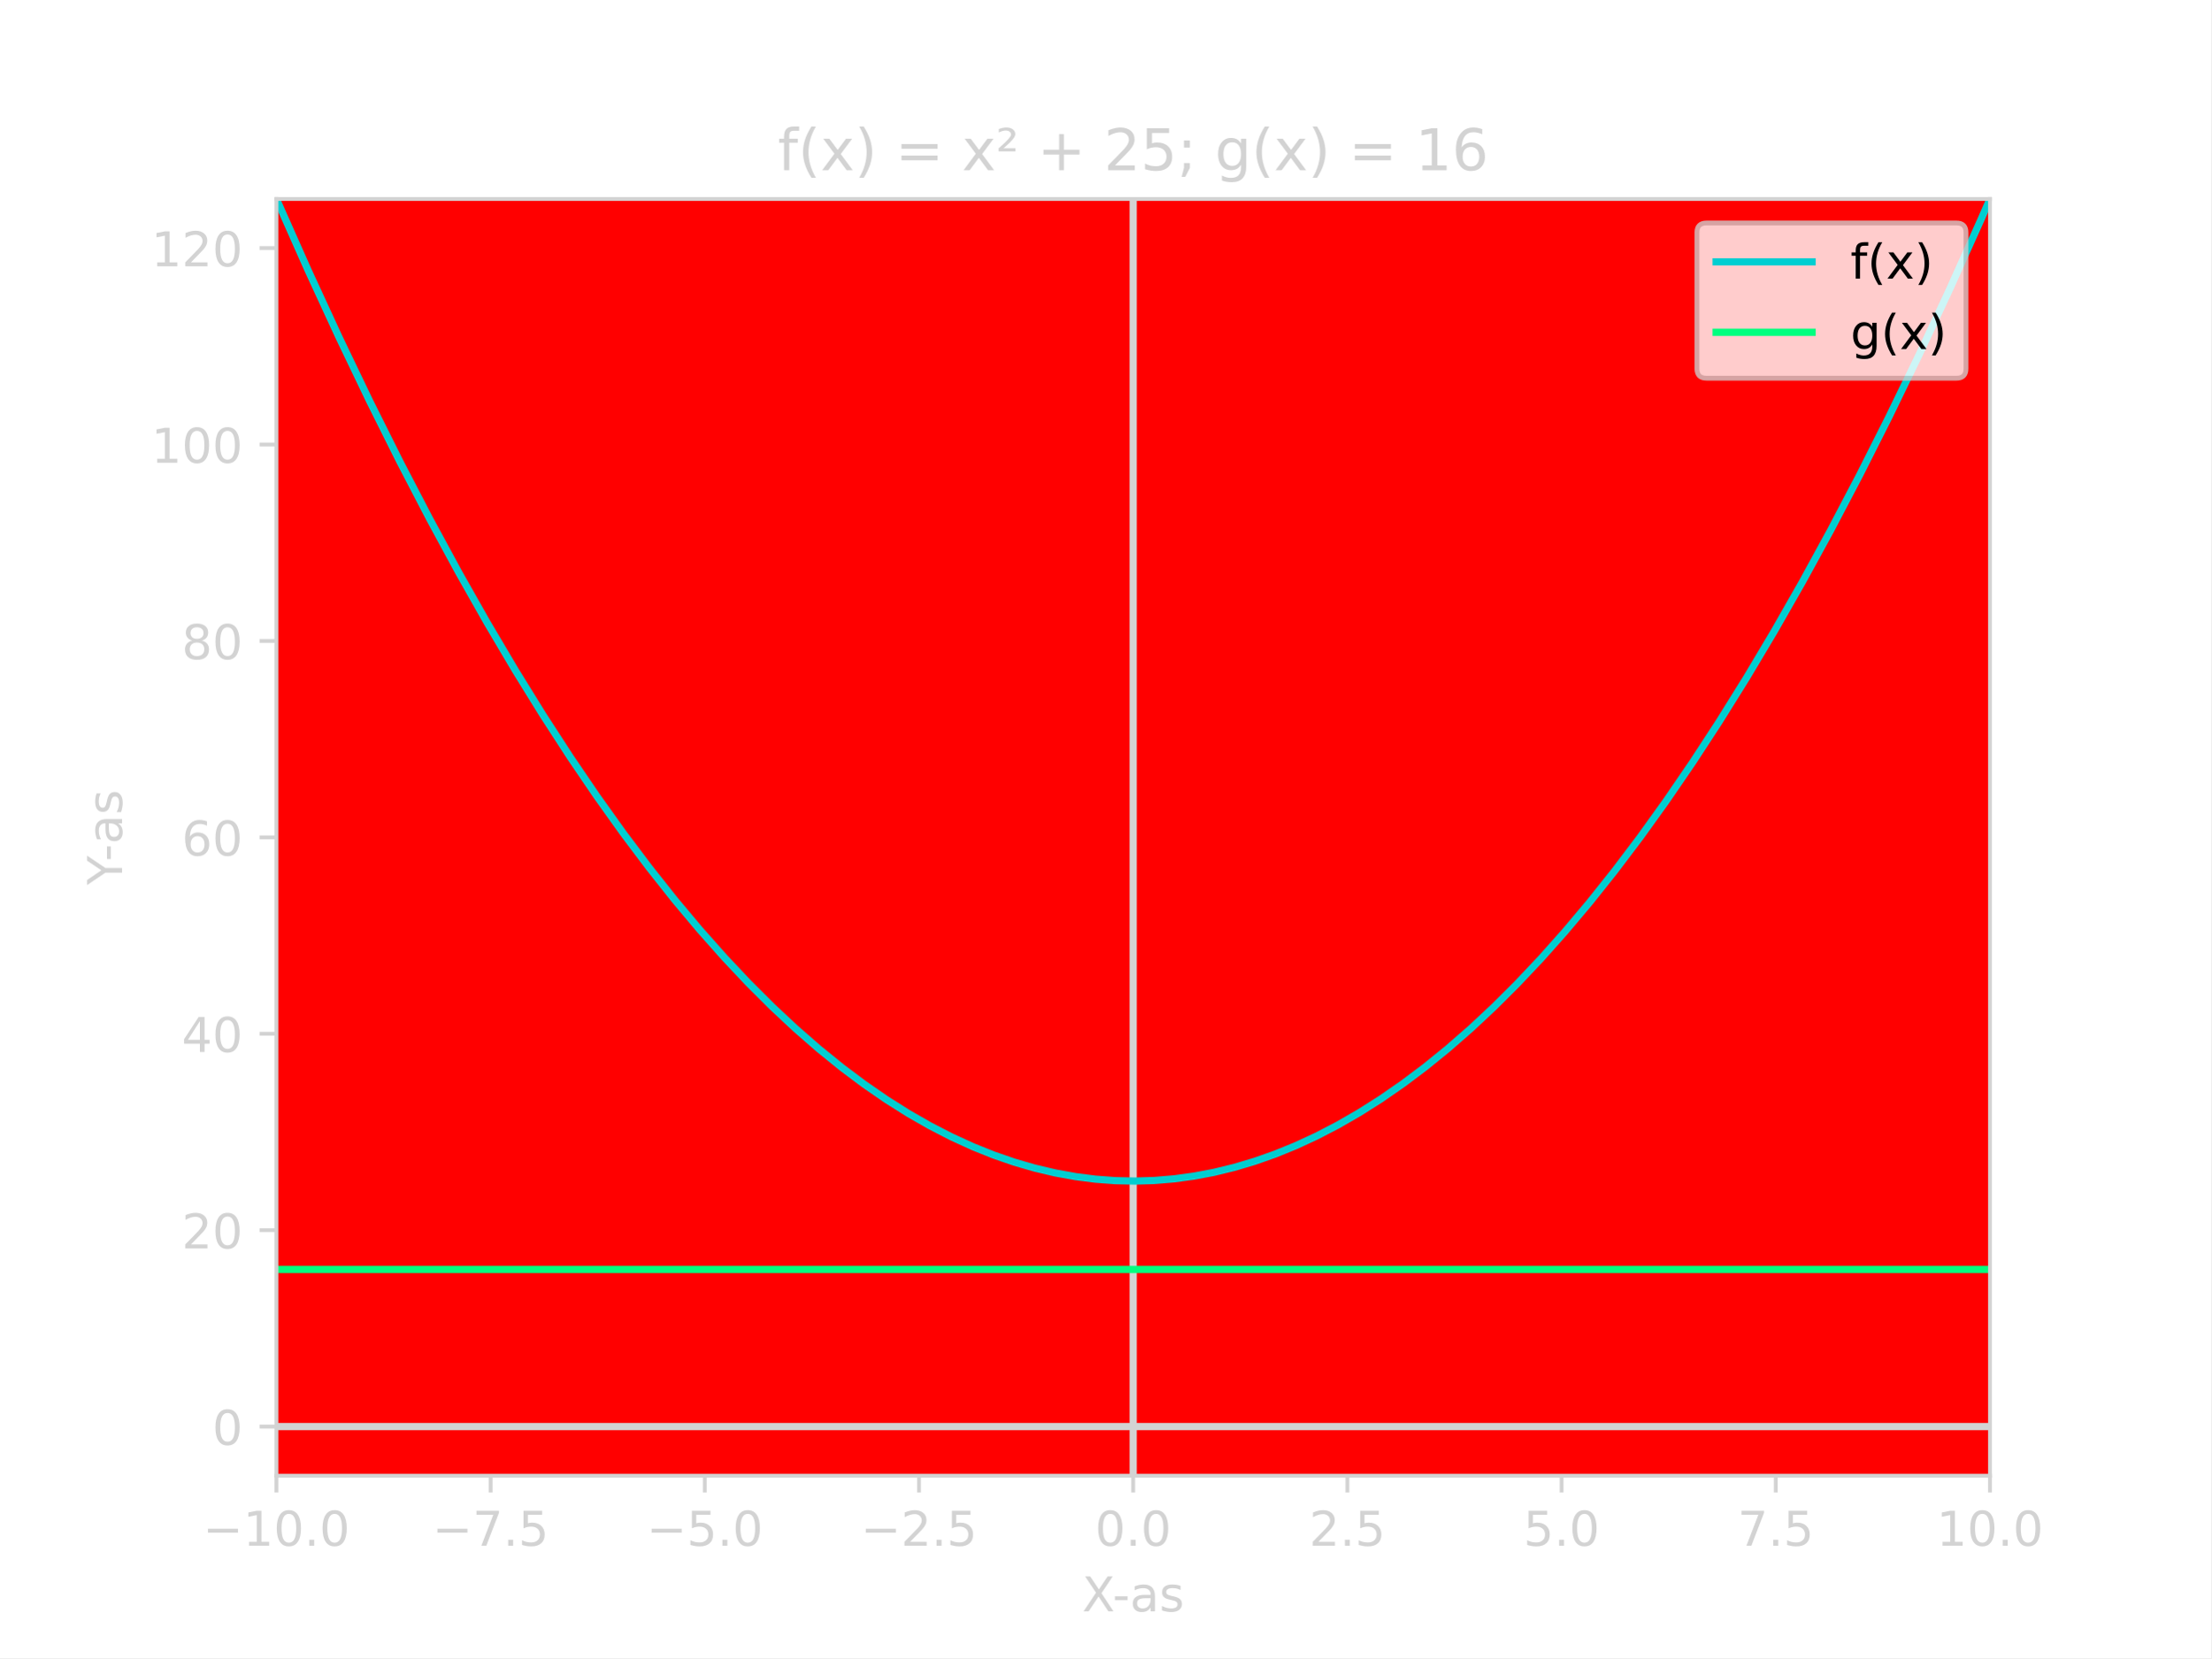
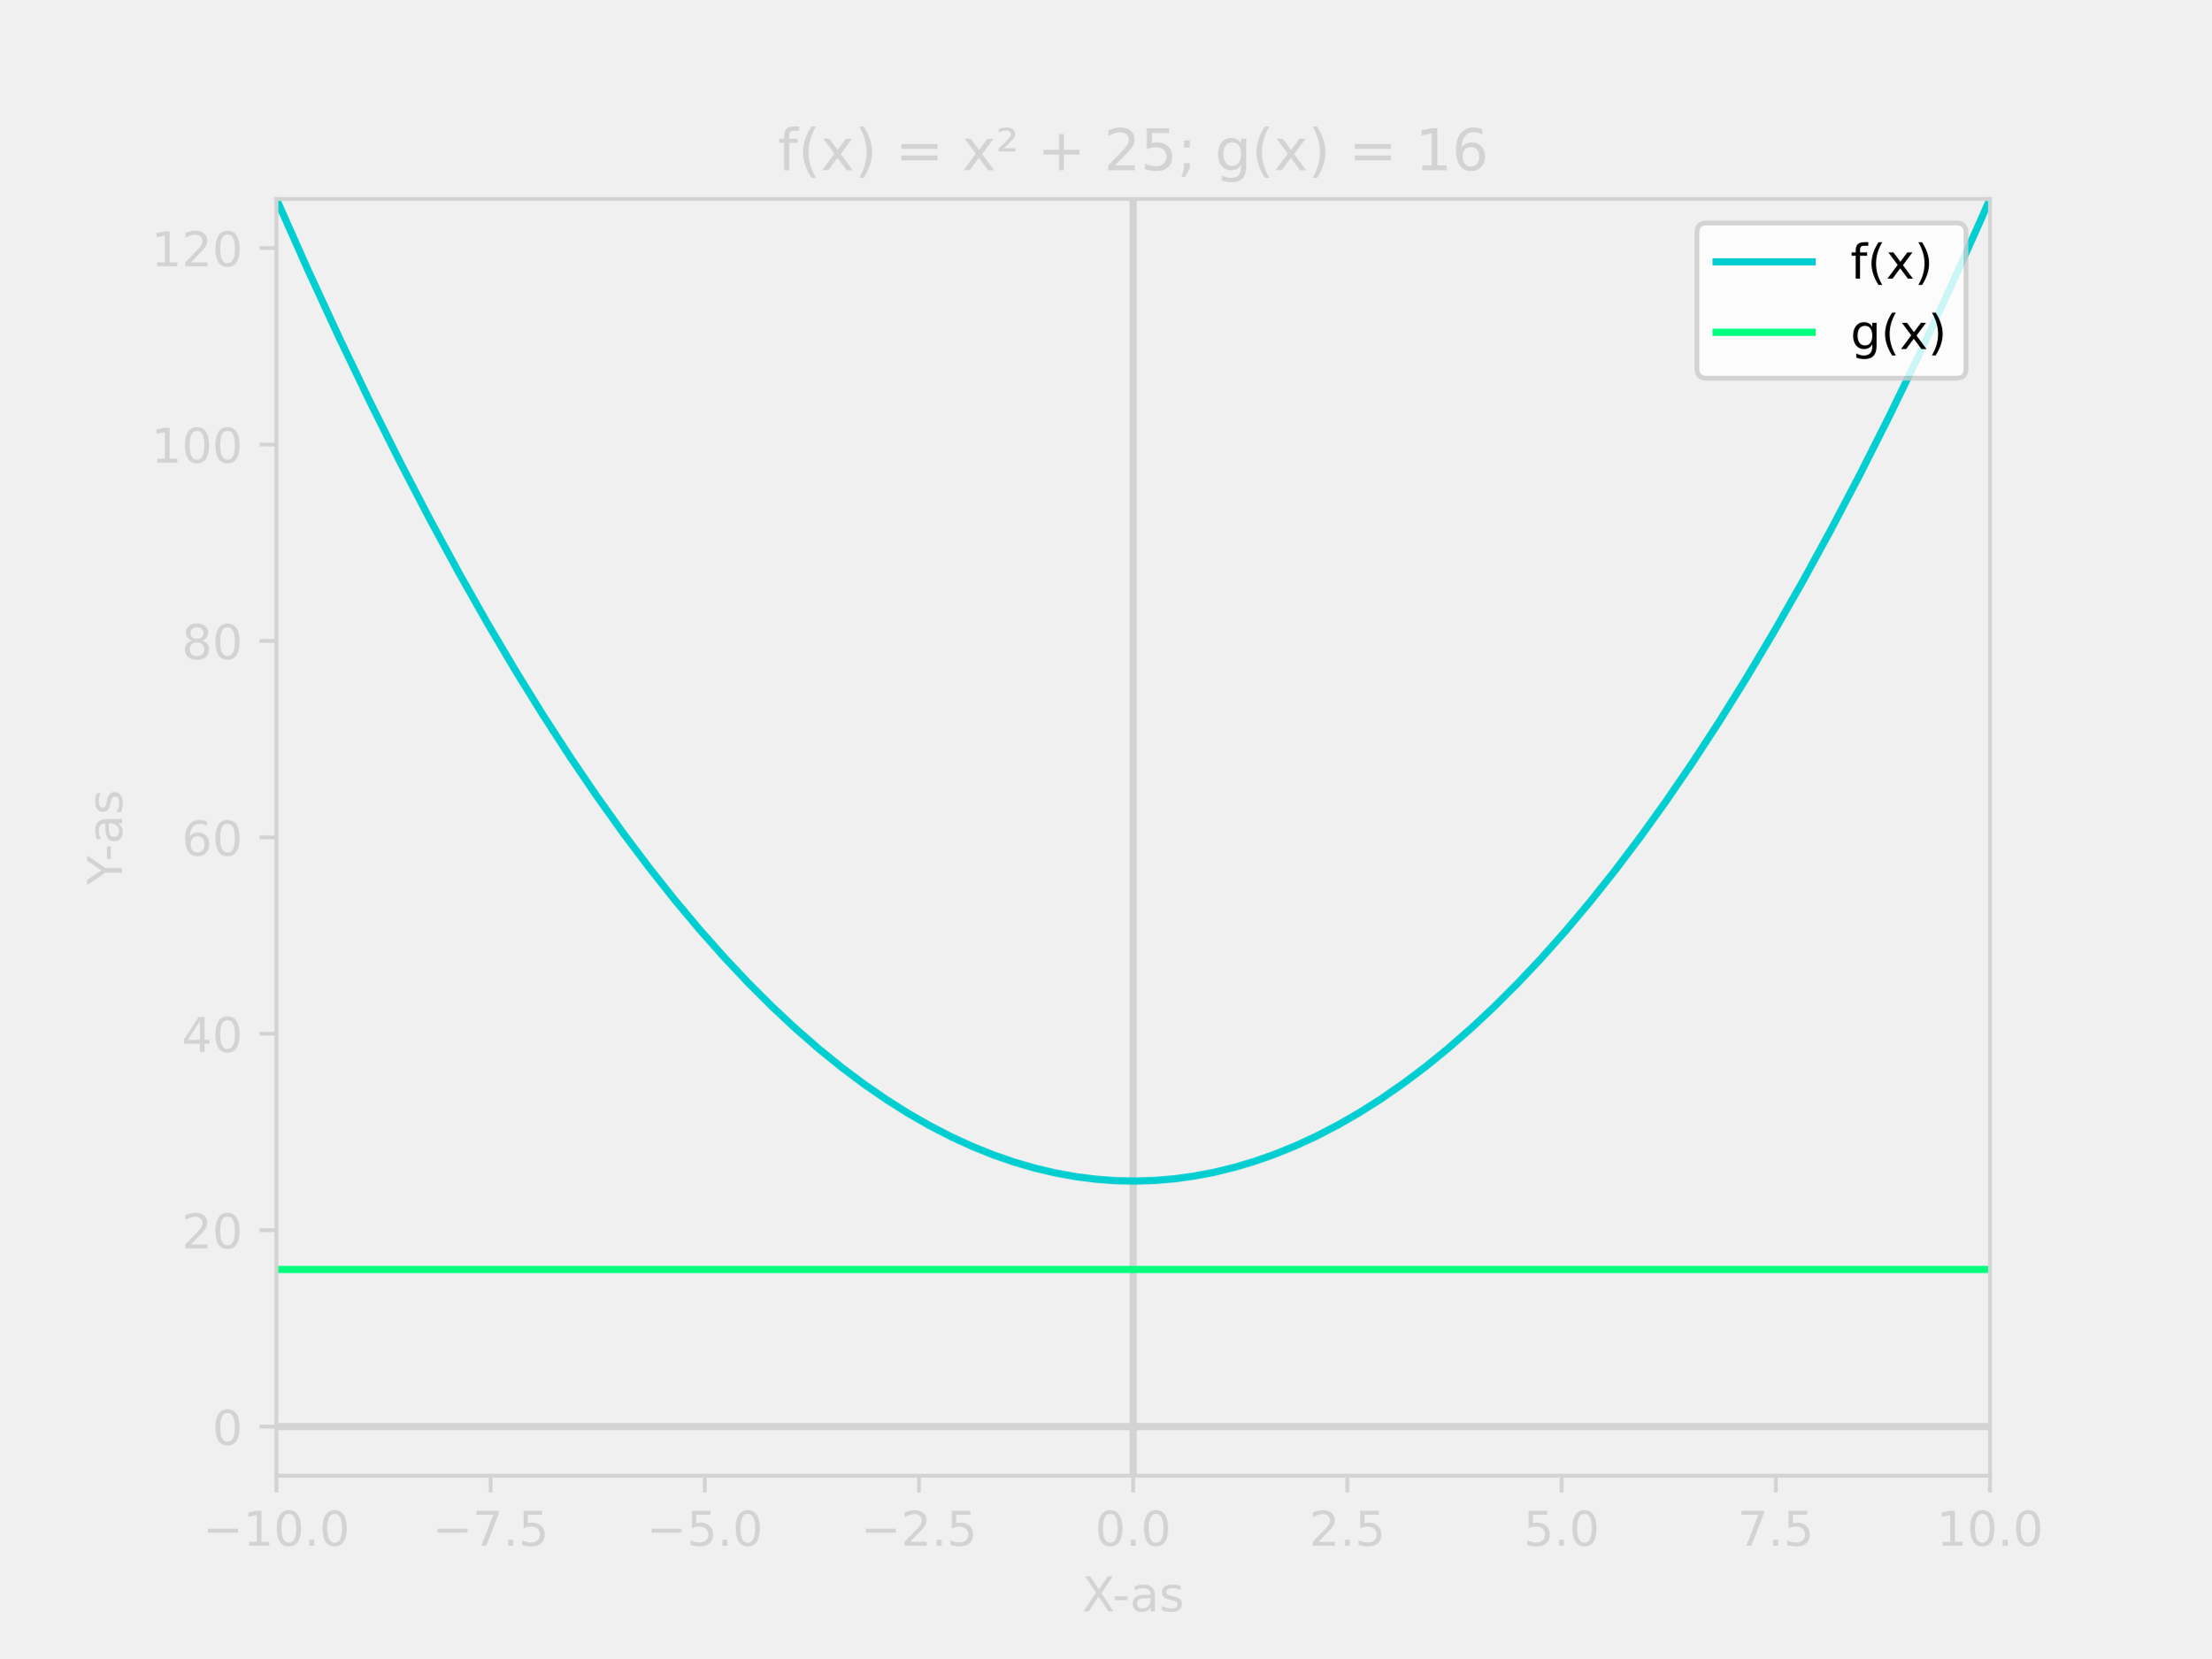
<svg xmlns="http://www.w3.org/2000/svg" xmlns:xlink="http://www.w3.org/1999/xlink" width="460.8pt" height="345.6pt" viewBox="0 0 460.8 345.6" version="1.1">
  <defs>
    <style type="text/css">*{stroke-linejoin: round; stroke-linecap: butt}</style>
  </defs>
  <g id="figure_1">
    <g id="patch_1">
-       <path d="M 0 345.6  L 460.8 345.6  L 460.8 0  L 0 0  z " style="fill: #ffffff" />
+       <path d="M 0 345.6  L 460.8 345.6  L 460.8 0  L 0 0  L 0 345.6  z " style="fill: none" />
    </g>
    <g id="axes_1">
      <g id="patch_2">
-         <path d="M 57.6 307.584  L 414.72 307.584  L 414.72 41.472  L 57.6 41.472  z " style="fill: #ff0000" />
+         <path d="M 57.6 307.584  L 414.72 307.584  L 414.72 41.472  L 57.6 41.472  L 57.6 307.584  z " style="fill: none" />
      </g>
      <g id="LineCollection_1">
-         <path d="M 57.6 297.349  L 414.72 297.349  " clip-path="url(#p994fc1336a)" style="fill: none; stroke: #d3d3d3; stroke-width: 1.5" />
+         <path d="M 57.6 297.349  L 414.72 297.349  " clip-path="url(#p96938ed1d4)" style="fill: none; stroke: #d3d3d3; stroke-width: 1.5" />
      </g>
      <g id="LineCollection_2">
-         <path d="M 236.16 307.584  L 236.16 41.472  " clip-path="url(#p994fc1336a)" style="fill: none; stroke: #d3d3d3; stroke-width: 1.5" />
+         <path d="M 236.16 307.584  L 236.16 41.472  " clip-path="url(#p96938ed1d4)" style="fill: none; stroke: #d3d3d3; stroke-width: 1.5" />
      </g>
      <g id="line2d_1">
-         <path d="M 57.6 41.472  L 64.207 56.34  L 70.635 70.268  L 77.063 83.665  L 83.313 96.181  L 89.562 108.196  L 95.633 119.388  L 101.526 129.797  L 107.418 139.761  L 113.132 148.997  L 118.846 157.814  L 124.381 165.956  L 129.917 173.704  L 135.274 180.828  L 140.63 187.583  L 145.809 193.763  L 150.987 199.598  L 155.987 204.906  L 160.986 209.892  L 165.807 214.396  L 170.628 218.602  L 175.45 222.51  L 180.092 225.991  L 184.735 229.195  L 189.377 232.122  L 193.841 234.676  L 198.305 236.973  L 202.769 239.015  L 207.055 240.735  L 211.34 242.219  L 215.626 243.466  L 219.911 244.478  L 224.196 245.255  L 228.303 245.777  L 232.41 246.083  L 236.517 246.173  L 240.624 246.046  L 244.731 245.702  L 248.838 245.142  L 252.945 244.365  L 257.23 243.323  L 261.516 242.046  L 265.801 240.533  L 270.086 238.784  L 274.372 236.799  L 278.836 234.481  L 283.3 231.907  L 287.764 229.077  L 292.406 225.862  L 297.049 222.371  L 301.692 218.602  L 306.513 214.396  L 311.334 209.892  L 316.155 205.089  L 321.155 199.793  L 326.154 194.176  L 331.332 188.02  L 336.511 181.52  L 341.868 174.433  L 347.224 166.978  L 352.76 158.887  L 358.295 150.403  L 364.009 141.232  L 369.723 131.642  L 375.615 121.314  L 381.508 110.539  L 387.579 98.972  L 393.65 86.931  L 399.9 74.042  L 406.328 60.262  L 412.756 45.951  L 414.541 41.881  L 414.541 41.881  " clip-path="url(#p994fc1336a)" style="fill: none; stroke: #00ced1; stroke-width: 1.5; stroke-linecap: square" />
+         <path d="M 57.6 41.472  L 64.207 56.34  L 70.635 70.268  L 77.063 83.665  L 83.313 96.181  L 89.562 108.196  L 95.633 119.388  L 101.526 129.797  L 107.418 139.761  L 113.132 148.997  L 118.846 157.814  L 124.381 165.956  L 129.917 173.704  L 135.274 180.828  L 140.63 187.583  L 145.809 193.763  L 150.987 199.598  L 155.987 204.906  L 160.986 209.892  L 165.807 214.396  L 170.628 218.602  L 175.45 222.51  L 180.092 225.991  L 184.735 229.195  L 189.377 232.122  L 193.841 234.676  L 198.305 236.973  L 202.769 239.015  L 207.055 240.735  L 211.34 242.219  L 215.626 243.466  L 219.911 244.478  L 224.196 245.255  L 228.303 245.777  L 232.41 246.083  L 236.517 246.173  L 240.624 246.046  L 244.731 245.702  L 248.838 245.142  L 252.945 244.365  L 257.23 243.323  L 261.516 242.046  L 265.801 240.533  L 270.086 238.784  L 274.372 236.799  L 278.836 234.481  L 283.3 231.907  L 287.764 229.077  L 292.406 225.862  L 297.049 222.371  L 301.692 218.602  L 306.513 214.396  L 311.334 209.892  L 316.155 205.089  L 321.155 199.793  L 326.154 194.176  L 331.332 188.02  L 336.511 181.52  L 341.868 174.433  L 347.224 166.978  L 352.76 158.887  L 358.295 150.403  L 364.009 141.232  L 369.723 131.642  L 375.615 121.314  L 381.508 110.539  L 387.579 98.972  L 393.65 86.931  L 399.9 74.042  L 406.328 60.262  L 412.756 45.951  L 414.541 41.881  L 414.541 41.881  " clip-path="url(#p96938ed1d4)" style="fill: none; stroke: #00ced1; stroke-width: 1.5; stroke-linecap: square" />
      </g>
      <g id="line2d_2">
-         <path d="M 57.6 264.597  L 414.541 264.597  L 414.541 264.597  " clip-path="url(#p994fc1336a)" style="fill: none; stroke: #00ff7f; stroke-width: 1.5; stroke-linecap: square" />
+         <path d="M 57.6 264.597  L 414.541 264.597  L 414.541 264.597  " clip-path="url(#p96938ed1d4)" style="fill: none; stroke: #00ff7f; stroke-width: 1.5; stroke-linecap: square" />
      </g>
      <g id="matplotlib.axis_1">
        <g id="xtick_1">
          <g id="line2d_3">
            <defs>
-               <path id="m2f3aff597b" d="M 0 0  L 0 3.5  " style="stroke: #d3d3d3; stroke-width: 0.8" />
+               <path id="m5ba40114bd" d="M 0 0  L 0 3.5  " style="stroke: #d3d3d3; stroke-width: 0.8" />
            </defs>
            <g>
-               <use xlink:href="#m2f3aff597b" x="57.6" y="307.584" style="fill: #d3d3d3; stroke: #d3d3d3; stroke-width: 0.8" />
+               <use xlink:href="#m5ba40114bd" x="57.6" y="307.584" style="fill: #d3d3d3; stroke: #d3d3d3; stroke-width: 0.8" />
            </g>
          </g>
          <g id="text_1">
            <g style="fill: #d3d3d3" transform="translate(42.27734 322.1824) scale(0.1 -0.1)">
              <defs>
                <path id="DejaVuSans-2212" d="M 678 2272  L 4684 2272  L 4684 1741  L 678 1741  L 678 2272  z " transform="scale(0.015625)" />
                <path id="DejaVuSans-31" d="M 794 531  L 1825 531  L 1825 4091  L 703 3866  L 703 4441  L 1819 4666  L 2450 4666  L 2450 531  L 3481 531  L 3481 0  L 794 0  L 794 531  z " transform="scale(0.015625)" />
                <path id="DejaVuSans-30" d="M 2034 4250  Q 1547 4250 1301 3770  Q 1056 3291 1056 2328  Q 1056 1369 1301 889  Q 1547 409 2034 409  Q 2525 409 2770 889  Q 3016 1369 3016 2328  Q 3016 3291 2770 3770  Q 2525 4250 2034 4250  z M 2034 4750  Q 2819 4750 3233 4129  Q 3647 3509 3647 2328  Q 3647 1150 3233 529  Q 2819 -91 2034 -91  Q 1250 -91 836 529  Q 422 1150 422 2328  Q 422 3509 836 4129  Q 1250 4750 2034 4750  z " transform="scale(0.015625)" />
                <path id="DejaVuSans-2e" d="M 684 794  L 1344 794  L 1344 0  L 684 0  L 684 794  z " transform="scale(0.015625)" />
              </defs>
              <use xlink:href="#DejaVuSans-2212" />
              <use xlink:href="#DejaVuSans-31" x="83.789" />
              <use xlink:href="#DejaVuSans-30" x="147.412" />
              <use xlink:href="#DejaVuSans-2e" x="211.035" />
              <use xlink:href="#DejaVuSans-30" x="242.822" />
            </g>
          </g>
        </g>
        <g id="xtick_2">
          <g id="line2d_4">
            <g>
-               <use xlink:href="#m2f3aff597b" x="102.24" y="307.584" style="fill: #d3d3d3; stroke: #d3d3d3; stroke-width: 0.8" />
+               <use xlink:href="#m5ba40114bd" x="102.24" y="307.584" style="fill: #d3d3d3; stroke: #d3d3d3; stroke-width: 0.8" />
            </g>
          </g>
          <g id="text_2">
            <g style="fill: #d3d3d3" transform="translate(90.09859 322.1824) scale(0.1 -0.1)">
              <defs>
                <path id="DejaVuSans-37" d="M 525 4666  L 3525 4666  L 3525 4397  L 1831 0  L 1172 0  L 2766 4134  L 525 4134  L 525 4666  z " transform="scale(0.015625)" />
                <path id="DejaVuSans-35" d="M 691 4666  L 3169 4666  L 3169 4134  L 1269 4134  L 1269 2991  Q 1406 3038 1543 3061  Q 1681 3084 1819 3084  Q 2600 3084 3056 2656  Q 3513 2228 3513 1497  Q 3513 744 3044 326  Q 2575 -91 1722 -91  Q 1428 -91 1123 -41  Q 819 9 494 109  L 494 744  Q 775 591 1075 516  Q 1375 441 1709 441  Q 2250 441 2565 725  Q 2881 1009 2881 1497  Q 2881 1984 2565 2268  Q 2250 2553 1709 2553  Q 1456 2553 1204 2497  Q 953 2441 691 2322  L 691 4666  z " transform="scale(0.015625)" />
              </defs>
              <use xlink:href="#DejaVuSans-2212" />
              <use xlink:href="#DejaVuSans-37" x="83.789" />
              <use xlink:href="#DejaVuSans-2e" x="147.412" />
              <use xlink:href="#DejaVuSans-35" x="179.199" />
            </g>
          </g>
        </g>
        <g id="xtick_3">
          <g id="line2d_5">
            <g>
-               <use xlink:href="#m2f3aff597b" x="146.88" y="307.584" style="fill: #d3d3d3; stroke: #d3d3d3; stroke-width: 0.8" />
+               <use xlink:href="#m5ba40114bd" x="146.88" y="307.584" style="fill: #d3d3d3; stroke: #d3d3d3; stroke-width: 0.8" />
            </g>
          </g>
          <g id="text_3">
            <g style="fill: #d3d3d3" transform="translate(134.7386 322.1824) scale(0.1 -0.1)">
              <use xlink:href="#DejaVuSans-2212" />
              <use xlink:href="#DejaVuSans-35" x="83.789" />
              <use xlink:href="#DejaVuSans-2e" x="147.412" />
              <use xlink:href="#DejaVuSans-30" x="179.199" />
            </g>
          </g>
        </g>
        <g id="xtick_4">
          <g id="line2d_6">
            <g>
-               <use xlink:href="#m2f3aff597b" x="191.52" y="307.584" style="fill: #d3d3d3; stroke: #d3d3d3; stroke-width: 0.8" />
+               <use xlink:href="#m5ba40114bd" x="191.52" y="307.584" style="fill: #d3d3d3; stroke: #d3d3d3; stroke-width: 0.8" />
            </g>
          </g>
          <g id="text_4">
            <g style="fill: #d3d3d3" transform="translate(179.3786 322.1824) scale(0.1 -0.1)">
              <defs>
                <path id="DejaVuSans-32" d="M 1228 531  L 3431 531  L 3431 0  L 469 0  L 469 531  Q 828 903 1448 1529  Q 2069 2156 2228 2338  Q 2531 2678 2651 2914  Q 2772 3150 2772 3378  Q 2772 3750 2511 3984  Q 2250 4219 1831 4219  Q 1534 4219 1204 4116  Q 875 4013 500 3803  L 500 4441  Q 881 4594 1212 4672  Q 1544 4750 1819 4750  Q 2544 4750 2975 4387  Q 3406 4025 3406 3419  Q 3406 3131 3298 2873  Q 3191 2616 2906 2266  Q 2828 2175 2409 1742  Q 1991 1309 1228 531  z " transform="scale(0.015625)" />
              </defs>
              <use xlink:href="#DejaVuSans-2212" />
              <use xlink:href="#DejaVuSans-32" x="83.789" />
              <use xlink:href="#DejaVuSans-2e" x="147.412" />
              <use xlink:href="#DejaVuSans-35" x="179.199" />
            </g>
          </g>
        </g>
        <g id="xtick_5">
          <g id="line2d_7">
            <g>
-               <use xlink:href="#m2f3aff597b" x="236.16" y="307.584" style="fill: #d3d3d3; stroke: #d3d3d3; stroke-width: 0.8" />
+               <use xlink:href="#m5ba40114bd" x="236.16" y="307.584" style="fill: #d3d3d3; stroke: #d3d3d3; stroke-width: 0.8" />
            </g>
          </g>
          <g id="text_5">
            <g style="fill: #d3d3d3" transform="translate(228.2084 322.1824) scale(0.1 -0.1)">
              <use xlink:href="#DejaVuSans-30" />
              <use xlink:href="#DejaVuSans-2e" x="63.623" />
              <use xlink:href="#DejaVuSans-30" x="95.41" />
            </g>
          </g>
        </g>
        <g id="xtick_6">
          <g id="line2d_8">
            <g>
-               <use xlink:href="#m2f3aff597b" x="280.8" y="307.584" style="fill: #d3d3d3; stroke: #d3d3d3; stroke-width: 0.8" />
+               <use xlink:href="#m5ba40114bd" x="280.8" y="307.584" style="fill: #d3d3d3; stroke: #d3d3d3; stroke-width: 0.8" />
            </g>
          </g>
          <g id="text_6">
            <g style="fill: #d3d3d3" transform="translate(272.8484 322.1824) scale(0.1 -0.1)">
              <use xlink:href="#DejaVuSans-32" />
              <use xlink:href="#DejaVuSans-2e" x="63.623" />
              <use xlink:href="#DejaVuSans-35" x="95.41" />
            </g>
          </g>
        </g>
        <g id="xtick_7">
          <g id="line2d_9">
            <g>
-               <use xlink:href="#m2f3aff597b" x="325.44" y="307.584" style="fill: #d3d3d3; stroke: #d3d3d3; stroke-width: 0.8" />
+               <use xlink:href="#m5ba40114bd" x="325.44" y="307.584" style="fill: #d3d3d3; stroke: #d3d3d3; stroke-width: 0.8" />
            </g>
          </g>
          <g id="text_7">
            <g style="fill: #d3d3d3" transform="translate(317.4884 322.1824) scale(0.1 -0.1)">
              <use xlink:href="#DejaVuSans-35" />
              <use xlink:href="#DejaVuSans-2e" x="63.623" />
              <use xlink:href="#DejaVuSans-30" x="95.41" />
            </g>
          </g>
        </g>
        <g id="xtick_8">
          <g id="line2d_10">
            <g>
-               <use xlink:href="#m2f3aff597b" x="370.08" y="307.584" style="fill: #d3d3d3; stroke: #d3d3d3; stroke-width: 0.8" />
+               <use xlink:href="#m5ba40114bd" x="370.08" y="307.584" style="fill: #d3d3d3; stroke: #d3d3d3; stroke-width: 0.8" />
            </g>
          </g>
          <g id="text_8">
            <g style="fill: #d3d3d3" transform="translate(362.1284 322.1824) scale(0.1 -0.1)">
              <use xlink:href="#DejaVuSans-37" />
              <use xlink:href="#DejaVuSans-2e" x="63.623" />
              <use xlink:href="#DejaVuSans-35" x="95.41" />
            </g>
          </g>
        </g>
        <g id="xtick_9">
          <g id="line2d_11">
            <g>
-               <use xlink:href="#m2f3aff597b" x="414.72" y="307.584" style="fill: #d3d3d3; stroke: #d3d3d3; stroke-width: 0.8" />
+               <use xlink:href="#m5ba40114bd" x="414.72" y="307.584" style="fill: #d3d3d3; stroke: #d3d3d3; stroke-width: 0.8" />
            </g>
          </g>
          <g id="text_9">
            <g style="fill: #d3d3d3" transform="translate(403.5872 322.1824) scale(0.1 -0.1)">
              <use xlink:href="#DejaVuSans-31" />
              <use xlink:href="#DejaVuSans-30" x="63.623" />
              <use xlink:href="#DejaVuSans-2e" x="127.246" />
              <use xlink:href="#DejaVuSans-30" x="159.033" />
            </g>
          </g>
        </g>
        <g id="text_10">
          <g style="fill: #d3d3d3" transform="translate(225.5123 335.8606) scale(0.1 -0.1)">
            <defs>
              <path id="DejaVuSans-58" d="M 403 4666  L 1081 4666  L 2241 2931  L 3406 4666  L 4084 4666  L 2584 2425  L 4184 0  L 3506 0  L 2194 1984  L 872 0  L 191 0  L 1856 2491  L 403 4666  z " transform="scale(0.015625)" />
              <path id="DejaVuSans-2d" d="M 313 2009  L 1997 2009  L 1997 1497  L 313 1497  L 313 2009  z " transform="scale(0.015625)" />
              <path id="DejaVuSans-61" d="M 2194 1759  Q 1497 1759 1228 1600  Q 959 1441 959 1056  Q 959 750 1161 570  Q 1363 391 1709 391  Q 2188 391 2477 730  Q 2766 1069 2766 1631  L 2766 1759  L 2194 1759  z M 3341 1997  L 3341 0  L 2766 0  L 2766 531  Q 2569 213 2275 61  Q 1981 -91 1556 -91  Q 1019 -91 701 211  Q 384 513 384 1019  Q 384 1609 779 1909  Q 1175 2209 1959 2209  L 2766 2209  L 2766 2266  Q 2766 2663 2505 2880  Q 2244 3097 1772 3097  Q 1472 3097 1187 3025  Q 903 2953 641 2809  L 641 3341  Q 956 3463 1253 3523  Q 1550 3584 1831 3584  Q 2591 3584 2966 3190  Q 3341 2797 3341 1997  z " transform="scale(0.015625)" />
              <path id="DejaVuSans-73" d="M 2834 3397  L 2834 2853  Q 2591 2978 2328 3040  Q 2066 3103 1784 3103  Q 1356 3103 1142 2972  Q 928 2841 928 2578  Q 928 2378 1081 2264  Q 1234 2150 1697 2047  L 1894 2003  Q 2506 1872 2764 1633  Q 3022 1394 3022 966  Q 3022 478 2636 193  Q 2250 -91 1575 -91  Q 1294 -91 989 -36  Q 684 19 347 128  L 347 722  Q 666 556 975 473  Q 1284 391 1588 391  Q 1994 391 2212 530  Q 2431 669 2431 922  Q 2431 1156 2273 1281  Q 2116 1406 1581 1522  L 1381 1569  Q 847 1681 609 1914  Q 372 2147 372 2553  Q 372 3047 722 3315  Q 1072 3584 1716 3584  Q 2034 3584 2315 3537  Q 2597 3491 2834 3397  z " transform="scale(0.015625)" />
            </defs>
            <use xlink:href="#DejaVuSans-58" />
            <use xlink:href="#DejaVuSans-2d" x="63.506" />
            <use xlink:href="#DejaVuSans-61" x="99.59" />
            <use xlink:href="#DejaVuSans-73" x="160.869" />
          </g>
        </g>
      </g>
      <g id="matplotlib.axis_2">
        <g id="ytick_1">
          <g id="line2d_12">
            <defs>
-               <path id="m7e4d7faec5" d="M 0 0  L -3.5 0  " style="stroke: #d3d3d3; stroke-width: 0.8" />
+               <path id="m537e8e5e00" d="M 0 0  L -3.5 0  " style="stroke: #d3d3d3; stroke-width: 0.8" />
            </defs>
            <g>
-               <use xlink:href="#m7e4d7faec5" x="57.6" y="297.349" style="fill: #d3d3d3; stroke: #d3d3d3; stroke-width: 0.8" />
+               <use xlink:href="#m537e8e5e00" x="57.6" y="297.349" style="fill: #d3d3d3; stroke: #d3d3d3; stroke-width: 0.8" />
            </g>
          </g>
          <g id="text_11">
            <g style="fill: #d3d3d3" transform="translate(44.2375 301.1481) scale(0.1 -0.1)">
              <use xlink:href="#DejaVuSans-30" />
            </g>
          </g>
        </g>
        <g id="ytick_2">
          <g id="line2d_13">
            <g>
-               <use xlink:href="#m7e4d7faec5" x="57.6" y="256.409" style="fill: #d3d3d3; stroke: #d3d3d3; stroke-width: 0.8" />
+               <use xlink:href="#m537e8e5e00" x="57.6" y="256.409" style="fill: #d3d3d3; stroke: #d3d3d3; stroke-width: 0.8" />
            </g>
          </g>
          <g id="text_12">
            <g style="fill: #d3d3d3" transform="translate(37.875 260.2078) scale(0.1 -0.1)">
              <use xlink:href="#DejaVuSans-32" />
              <use xlink:href="#DejaVuSans-30" x="63.623" />
            </g>
          </g>
        </g>
        <g id="ytick_3">
          <g id="line2d_14">
            <g>
-               <use xlink:href="#m7e4d7faec5" x="57.6" y="215.468" style="fill: #d3d3d3; stroke: #d3d3d3; stroke-width: 0.8" />
+               <use xlink:href="#m537e8e5e00" x="57.6" y="215.468" style="fill: #d3d3d3; stroke: #d3d3d3; stroke-width: 0.8" />
            </g>
          </g>
          <g id="text_13">
            <g style="fill: #d3d3d3" transform="translate(37.875 219.2675) scale(0.1 -0.1)">
              <defs>
                <path id="DejaVuSans-34" d="M 2419 4116  L 825 1625  L 2419 1625  L 2419 4116  z M 2253 4666  L 3047 4666  L 3047 1625  L 3713 1625  L 3713 1100  L 3047 1100  L 3047 0  L 2419 0  L 2419 1100  L 313 1100  L 313 1709  L 2253 4666  z " transform="scale(0.015625)" />
              </defs>
              <use xlink:href="#DejaVuSans-34" />
              <use xlink:href="#DejaVuSans-30" x="63.623" />
            </g>
          </g>
        </g>
        <g id="ytick_4">
          <g id="line2d_15">
            <g>
-               <use xlink:href="#m7e4d7faec5" x="57.6" y="174.528" style="fill: #d3d3d3; stroke: #d3d3d3; stroke-width: 0.8" />
+               <use xlink:href="#m537e8e5e00" x="57.6" y="174.528" style="fill: #d3d3d3; stroke: #d3d3d3; stroke-width: 0.8" />
            </g>
          </g>
          <g id="text_14">
            <g style="fill: #d3d3d3" transform="translate(37.875 178.3272) scale(0.1 -0.1)">
              <defs>
                <path id="DejaVuSans-36" d="M 2113 2584  Q 1688 2584 1439 2293  Q 1191 2003 1191 1497  Q 1191 994 1439 701  Q 1688 409 2113 409  Q 2538 409 2786 701  Q 3034 994 3034 1497  Q 3034 2003 2786 2293  Q 2538 2584 2113 2584  z M 3366 4563  L 3366 3988  Q 3128 4100 2886 4159  Q 2644 4219 2406 4219  Q 1781 4219 1451 3797  Q 1122 3375 1075 2522  Q 1259 2794 1537 2939  Q 1816 3084 2150 3084  Q 2853 3084 3261 2657  Q 3669 2231 3669 1497  Q 3669 778 3244 343  Q 2819 -91 2113 -91  Q 1303 -91 875 529  Q 447 1150 447 2328  Q 447 3434 972 4092  Q 1497 4750 2381 4750  Q 2619 4750 2861 4703  Q 3103 4656 3366 4563  z " transform="scale(0.015625)" />
              </defs>
              <use xlink:href="#DejaVuSans-36" />
              <use xlink:href="#DejaVuSans-30" x="63.623" />
            </g>
          </g>
        </g>
        <g id="ytick_5">
          <g id="line2d_16">
            <g>
-               <use xlink:href="#m7e4d7faec5" x="57.6" y="133.588" style="fill: #d3d3d3; stroke: #d3d3d3; stroke-width: 0.8" />
+               <use xlink:href="#m537e8e5e00" x="57.6" y="133.588" style="fill: #d3d3d3; stroke: #d3d3d3; stroke-width: 0.8" />
            </g>
          </g>
          <g id="text_15">
            <g style="fill: #d3d3d3" transform="translate(37.875 137.3869) scale(0.1 -0.1)">
              <defs>
                <path id="DejaVuSans-38" d="M 2034 2216  Q 1584 2216 1326 1975  Q 1069 1734 1069 1313  Q 1069 891 1326 650  Q 1584 409 2034 409  Q 2484 409 2743 651  Q 3003 894 3003 1313  Q 3003 1734 2745 1975  Q 2488 2216 2034 2216  z M 1403 2484  Q 997 2584 770 2862  Q 544 3141 544 3541  Q 544 4100 942 4425  Q 1341 4750 2034 4750  Q 2731 4750 3128 4425  Q 3525 4100 3525 3541  Q 3525 3141 3298 2862  Q 3072 2584 2669 2484  Q 3125 2378 3379 2068  Q 3634 1759 3634 1313  Q 3634 634 3220 271  Q 2806 -91 2034 -91  Q 1263 -91 848 271  Q 434 634 434 1313  Q 434 1759 690 2068  Q 947 2378 1403 2484  z M 1172 3481  Q 1172 3119 1398 2916  Q 1625 2713 2034 2713  Q 2441 2713 2670 2916  Q 2900 3119 2900 3481  Q 2900 3844 2670 4047  Q 2441 4250 2034 4250  Q 1625 4250 1398 4047  Q 1172 3844 1172 3481  z " transform="scale(0.015625)" />
              </defs>
              <use xlink:href="#DejaVuSans-38" />
              <use xlink:href="#DejaVuSans-30" x="63.623" />
            </g>
          </g>
        </g>
        <g id="ytick_6">
          <g id="line2d_17">
            <g>
-               <use xlink:href="#m7e4d7faec5" x="57.6" y="92.647" style="fill: #d3d3d3; stroke: #d3d3d3; stroke-width: 0.8" />
+               <use xlink:href="#m537e8e5e00" x="57.6" y="92.647" style="fill: #d3d3d3; stroke: #d3d3d3; stroke-width: 0.8" />
            </g>
          </g>
          <g id="text_16">
            <g style="fill: #d3d3d3" transform="translate(31.5125 96.4466) scale(0.1 -0.1)">
              <use xlink:href="#DejaVuSans-31" />
              <use xlink:href="#DejaVuSans-30" x="63.623" />
              <use xlink:href="#DejaVuSans-30" x="127.246" />
            </g>
          </g>
        </g>
        <g id="ytick_7">
          <g id="line2d_18">
            <g>
-               <use xlink:href="#m7e4d7faec5" x="57.6" y="51.707" style="fill: #d3d3d3; stroke: #d3d3d3; stroke-width: 0.8" />
+               <use xlink:href="#m537e8e5e00" x="57.6" y="51.707" style="fill: #d3d3d3; stroke: #d3d3d3; stroke-width: 0.8" />
            </g>
          </g>
          <g id="text_17">
            <g style="fill: #d3d3d3" transform="translate(31.5125 55.5063) scale(0.1 -0.1)">
              <use xlink:href="#DejaVuSans-31" />
              <use xlink:href="#DejaVuSans-32" x="63.623" />
              <use xlink:href="#DejaVuSans-30" x="127.246" />
            </g>
          </g>
        </g>
        <g id="text_18">
          <g style="fill: #d3d3d3" transform="translate(25.43281 184.4608) rotate(-90) scale(0.1 -0.1)">
            <defs>
              <path id="DejaVuSans-59" d="M -13 4666  L 666 4666  L 1959 2747  L 3244 4666  L 3922 4666  L 2272 2222  L 2272 0  L 1638 0  L 1638 2222  L -13 4666  z " transform="scale(0.015625)" />
            </defs>
            <use xlink:href="#DejaVuSans-59" />
            <use xlink:href="#DejaVuSans-2d" x="49.209" />
            <use xlink:href="#DejaVuSans-61" x="85.293" />
            <use xlink:href="#DejaVuSans-73" x="146.572" />
          </g>
        </g>
      </g>
      <g id="patch_3">
        <path d="M 57.6 307.584  L 57.6 41.472  " style="fill: none; stroke: #d3d3d3; stroke-width: 0.8; stroke-linejoin: miter; stroke-linecap: square" />
      </g>
      <g id="patch_4">
        <path d="M 414.72 307.584  L 414.72 41.472  " style="fill: none; stroke: #d3d3d3; stroke-width: 0.8; stroke-linejoin: miter; stroke-linecap: square" />
      </g>
      <g id="patch_5">
        <path d="M 57.6 307.584  L 414.72 307.584  " style="fill: none; stroke: #d3d3d3; stroke-width: 0.8; stroke-linejoin: miter; stroke-linecap: square" />
      </g>
      <g id="patch_6">
        <path d="M 57.6 41.472  L 414.72 41.472  " style="fill: none; stroke: #d3d3d3; stroke-width: 0.8; stroke-linejoin: miter; stroke-linecap: square" />
      </g>
      <g id="text_19">
        <g style="fill: #d3d3d3" transform="translate(162.0928 35.472) scale(0.12 -0.12)">
          <defs>
            <path id="DejaVuSans-66" d="M 2375 4863  L 2375 4384  L 1825 4384  Q 1516 4384 1395 4259  Q 1275 4134 1275 3809  L 1275 3500  L 2222 3500  L 2222 3053  L 1275 3053  L 1275 0  L 697 0  L 697 3053  L 147 3053  L 147 3500  L 697 3500  L 697 3744  Q 697 4328 969 4595  Q 1241 4863 1831 4863  L 2375 4863  z " transform="scale(0.015625)" />
            <path id="DejaVuSans-28" d="M 1984 4856  Q 1566 4138 1362 3434  Q 1159 2731 1159 2009  Q 1159 1288 1364 580  Q 1569 -128 1984 -844  L 1484 -844  Q 1016 -109 783 600  Q 550 1309 550 2009  Q 550 2706 781 3412  Q 1013 4119 1484 4856  L 1984 4856  z " transform="scale(0.015625)" />
            <path id="DejaVuSans-78" d="M 3513 3500  L 2247 1797  L 3578 0  L 2900 0  L 1881 1375  L 863 0  L 184 0  L 1544 1831  L 300 3500  L 978 3500  L 1906 2253  L 2834 3500  L 3513 3500  z " transform="scale(0.015625)" />
            <path id="DejaVuSans-29" d="M 513 4856  L 1013 4856  Q 1481 4119 1714 3412  Q 1947 2706 1947 2009  Q 1947 1309 1714 600  Q 1481 -109 1013 -844  L 513 -844  Q 928 -128 1133 580  Q 1338 1288 1338 2009  Q 1338 2731 1133 3434  Q 928 4138 513 4856  z " transform="scale(0.015625)" />
            <path id="DejaVuSans-20" transform="scale(0.015625)" />
            <path id="DejaVuSans-3d" d="M 678 2906  L 4684 2906  L 4684 2381  L 678 2381  L 678 2906  z M 678 1631  L 4684 1631  L 4684 1100  L 678 1100  L 678 1631  z " transform="scale(0.015625)" />
            <path id="DejaVuSans-b2" d="M 838 2444  L 2163 2444  L 2163 2088  L 294 2088  L 294 2431  Q 400 2528 597 2703  Q 1672 3656 1672 3950  Q 1672 4156 1509 4282  Q 1347 4409 1081 4409  Q 919 4409 728 4354  Q 538 4300 313 4191  L 313 4575  Q 553 4663 761 4706  Q 969 4750 1147 4750  Q 1600 4750 1872 4544  Q 2144 4338 2144 4000  Q 2144 3566 1109 2678  Q 934 2528 838 2444  z " transform="scale(0.015625)" />
            <path id="DejaVuSans-2b" d="M 2944 4013  L 2944 2272  L 4684 2272  L 4684 1741  L 2944 1741  L 2944 0  L 2419 0  L 2419 1741  L 678 1741  L 678 2272  L 2419 2272  L 2419 4013  L 2944 4013  z " transform="scale(0.015625)" />
            <path id="DejaVuSans-3b" d="M 750 3309  L 1409 3309  L 1409 2516  L 750 2516  L 750 3309  z M 750 794  L 1409 794  L 1409 256  L 897 -744  L 494 -744  L 750 256  L 750 794  z " transform="scale(0.015625)" />
            <path id="DejaVuSans-67" d="M 2906 1791  Q 2906 2416 2648 2759  Q 2391 3103 1925 3103  Q 1463 3103 1205 2759  Q 947 2416 947 1791  Q 947 1169 1205 825  Q 1463 481 1925 481  Q 2391 481 2648 825  Q 2906 1169 2906 1791  z M 3481 434  Q 3481 -459 3084 -895  Q 2688 -1331 1869 -1331  Q 1566 -1331 1297 -1286  Q 1028 -1241 775 -1147  L 775 -588  Q 1028 -725 1275 -790  Q 1522 -856 1778 -856  Q 2344 -856 2625 -561  Q 2906 -266 2906 331  L 2906 616  Q 2728 306 2450 153  Q 2172 0 1784 0  Q 1141 0 747 490  Q 353 981 353 1791  Q 353 2603 747 3093  Q 1141 3584 1784 3584  Q 2172 3584 2450 3431  Q 2728 3278 2906 2969  L 2906 3500  L 3481 3500  L 3481 434  z " transform="scale(0.015625)" />
          </defs>
          <use xlink:href="#DejaVuSans-66" />
          <use xlink:href="#DejaVuSans-28" x="35.205" />
          <use xlink:href="#DejaVuSans-78" x="74.219" />
          <use xlink:href="#DejaVuSans-29" x="133.398" />
          <use xlink:href="#DejaVuSans-20" x="172.412" />
          <use xlink:href="#DejaVuSans-3d" x="204.199" />
          <use xlink:href="#DejaVuSans-20" x="287.988" />
          <use xlink:href="#DejaVuSans-78" x="319.775" />
          <use xlink:href="#DejaVuSans-b2" x="378.955" />
          <use xlink:href="#DejaVuSans-20" x="419.043" />
          <use xlink:href="#DejaVuSans-2b" x="450.83" />
          <use xlink:href="#DejaVuSans-20" x="534.619" />
          <use xlink:href="#DejaVuSans-32" x="566.406" />
          <use xlink:href="#DejaVuSans-35" x="630.029" />
          <use xlink:href="#DejaVuSans-3b" x="693.652" />
          <use xlink:href="#DejaVuSans-20" x="727.344" />
          <use xlink:href="#DejaVuSans-67" x="759.131" />
          <use xlink:href="#DejaVuSans-28" x="822.607" />
          <use xlink:href="#DejaVuSans-78" x="861.621" />
          <use xlink:href="#DejaVuSans-29" x="920.801" />
          <use xlink:href="#DejaVuSans-20" x="959.814" />
          <use xlink:href="#DejaVuSans-3d" x="991.602" />
          <use xlink:href="#DejaVuSans-20" x="1075.391" />
          <use xlink:href="#DejaVuSans-31" x="1107.178" />
          <use xlink:href="#DejaVuSans-36" x="1170.801" />
        </g>
      </g>
      <g id="legend_1">
        <g id="patch_7">
          <path d="M 355.65 78.828  L 407.72 78.828  Q 409.72 78.828 409.72 76.828  L 409.72 48.472  Q 409.72 46.472 407.72 46.472  L 355.65 46.472  Q 353.65 46.472 353.65 48.472  L 353.65 76.828  Q 353.65 78.828 355.65 78.828  z " style="fill: #ffffff; opacity: 0.8; stroke: #cccccc; stroke-linejoin: miter" />
        </g>
        <g id="line2d_19">
          <path d="M 357.65 54.57  L 367.65 54.57  L 377.65 54.57  " style="fill: none; stroke: #00ced1; stroke-width: 1.5; stroke-linecap: square" />
        </g>
        <g id="text_20">
          <g transform="translate(385.6497 58.07044) scale(0.1 -0.1)">
            <use xlink:href="#DejaVuSans-66" />
            <use xlink:href="#DejaVuSans-28" x="35.205" />
            <use xlink:href="#DejaVuSans-78" x="74.219" />
            <use xlink:href="#DejaVuSans-29" x="133.398" />
          </g>
        </g>
        <g id="line2d_20">
          <path d="M 357.65 69.249  L 367.65 69.249  L 377.65 69.249  " style="fill: none; stroke: #00ff7f; stroke-width: 1.5; stroke-linecap: square" />
        </g>
        <g id="text_21">
          <g transform="translate(385.6497 72.74856) scale(0.1 -0.1)">
            <use xlink:href="#DejaVuSans-67" />
            <use xlink:href="#DejaVuSans-28" x="63.477" />
            <use xlink:href="#DejaVuSans-78" x="102.49" />
            <use xlink:href="#DejaVuSans-29" x="161.67" />
          </g>
        </g>
      </g>
    </g>
  </g>
  <defs>
-     <clipPath id="p994fc1336a">
+     <clipPath id="p96938ed1d4">
      <rect x="57.6" y="41.472" width="357.12" height="266.112" />
    </clipPath>
  </defs>
</svg>
